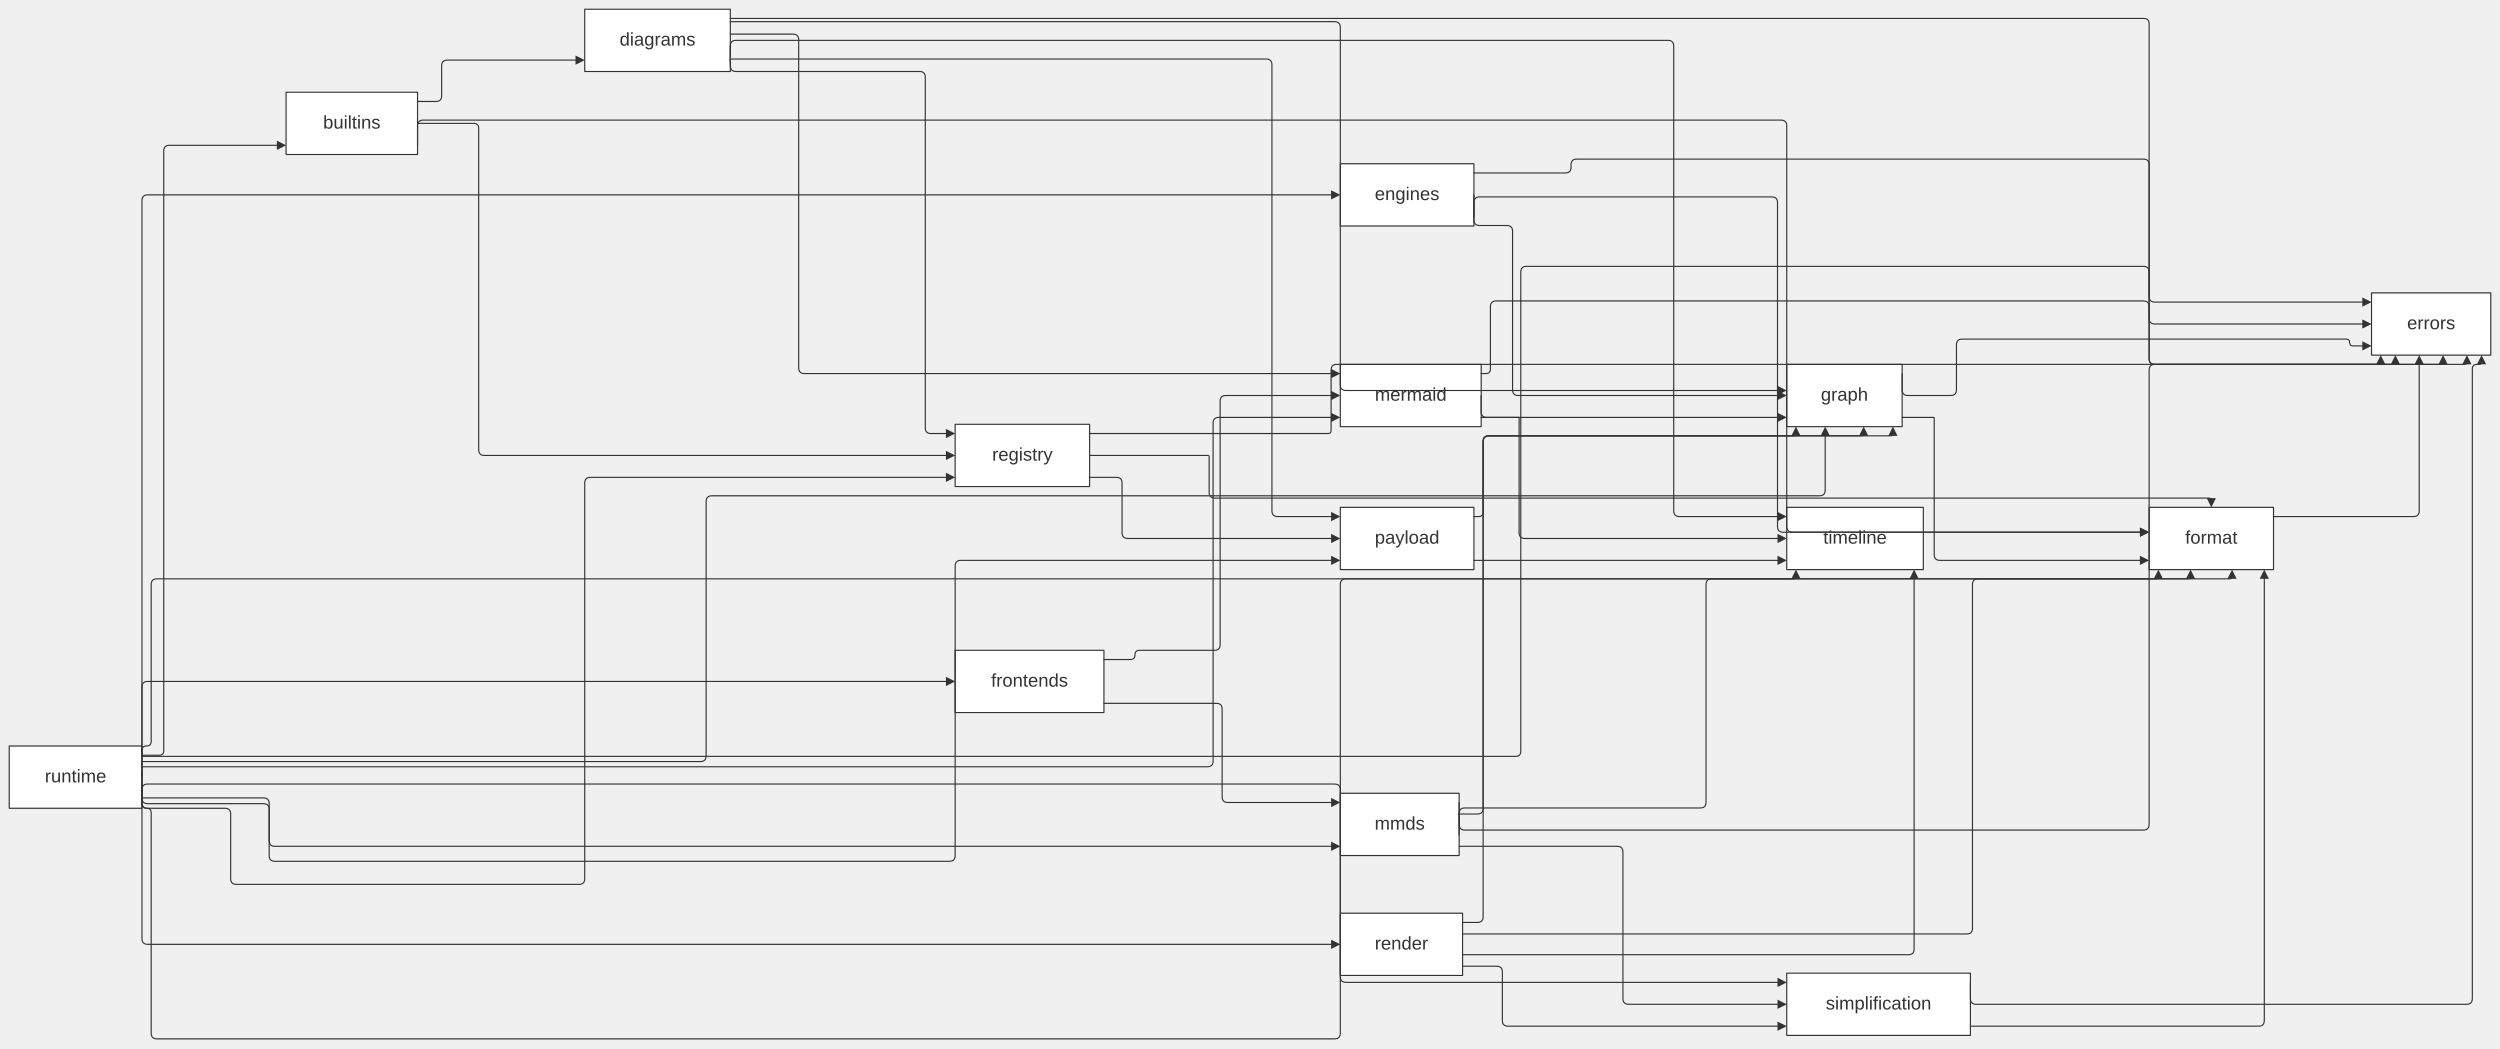
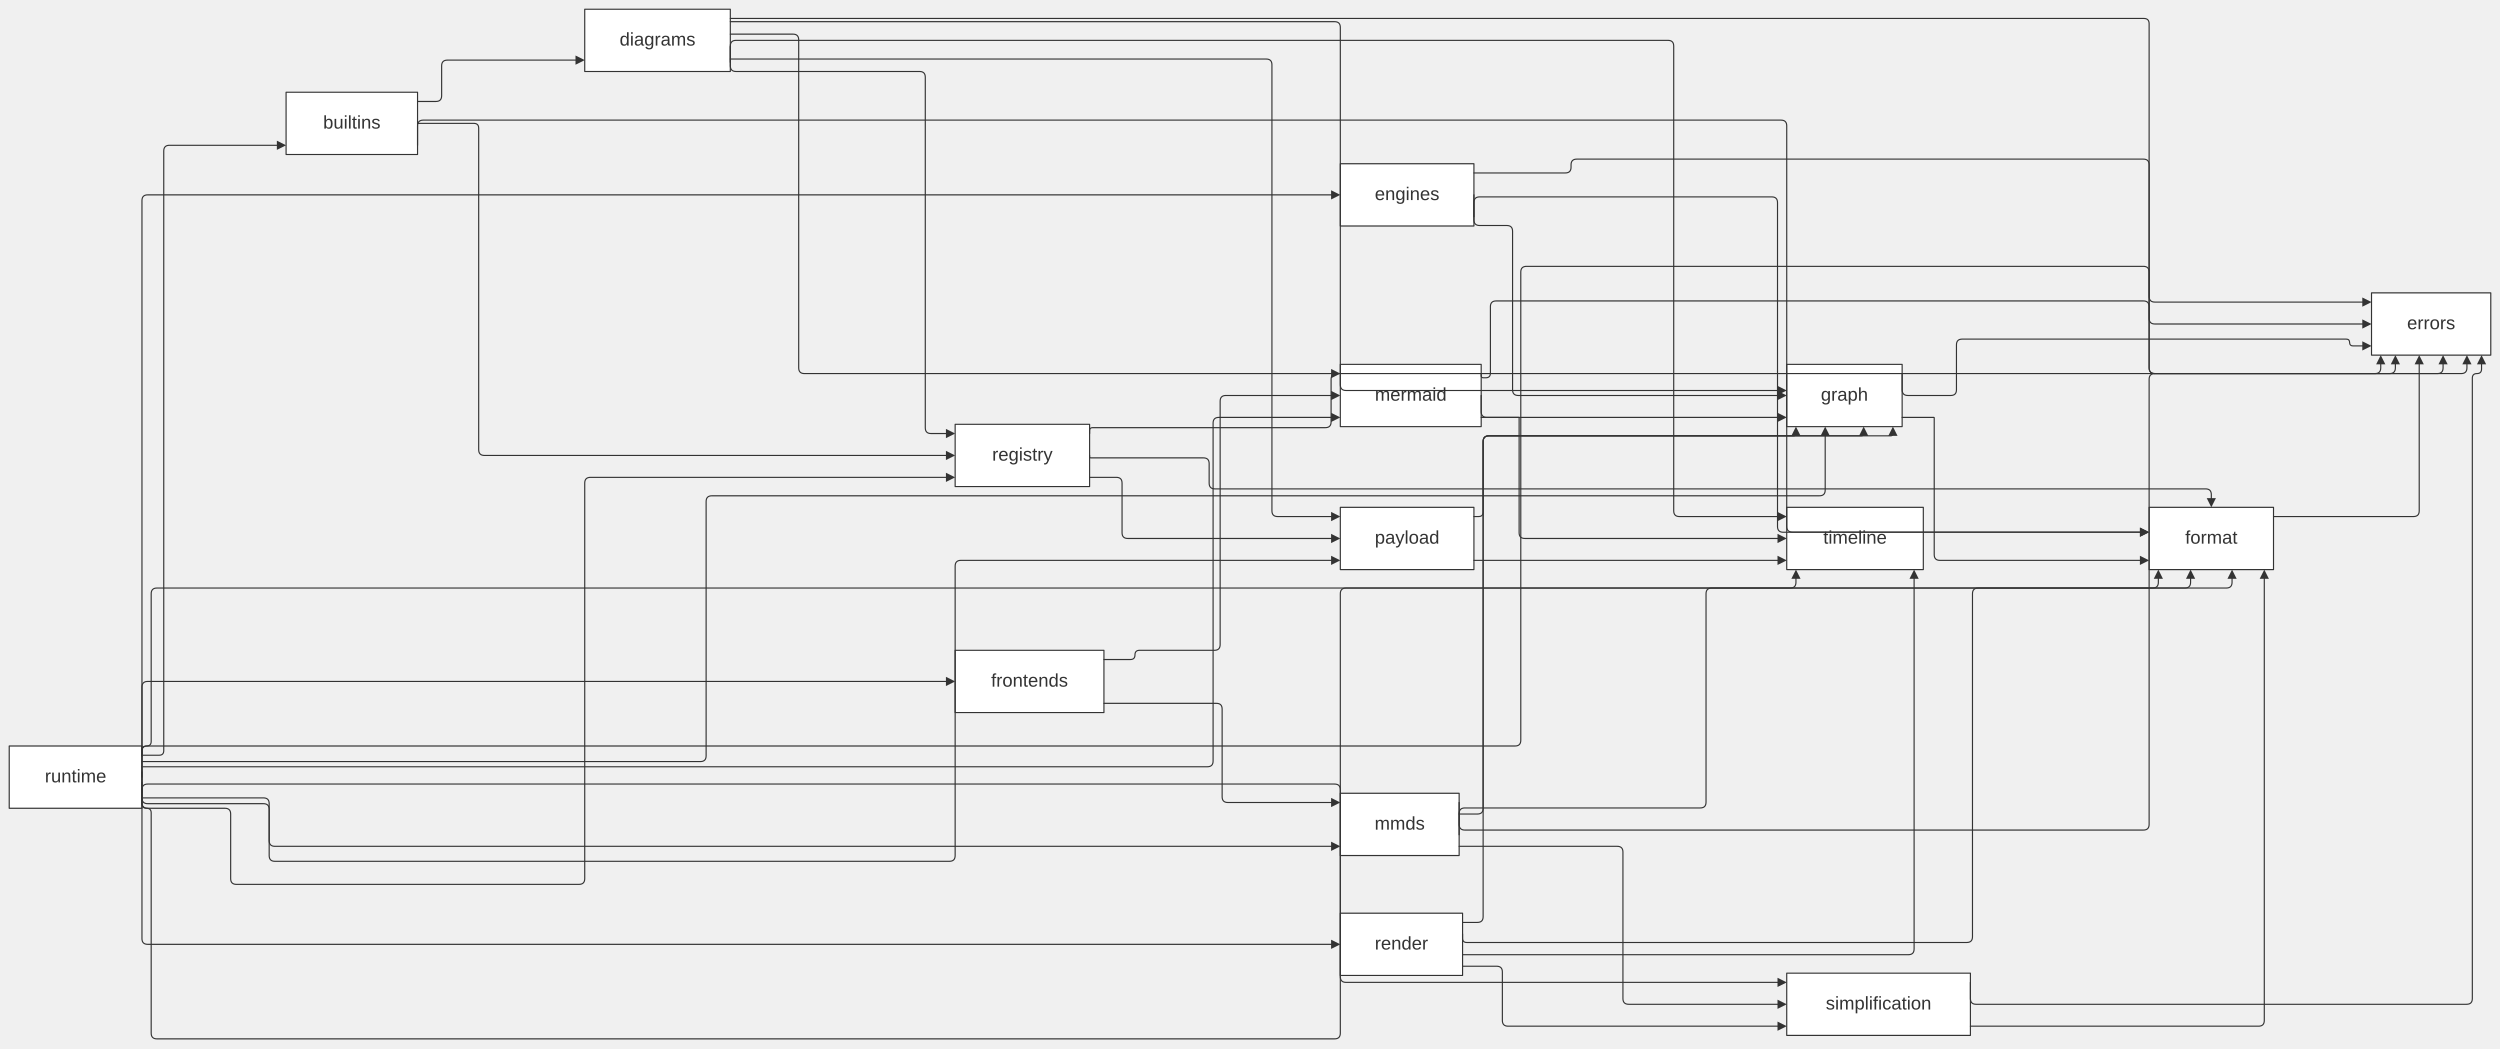
<svg xmlns="http://www.w3.org/2000/svg" width="100%" viewBox="0 0 2168.22 909.00" style="max-width: 2168.22px; background-color: transparent;" font-family="&quot;trebuchet ms&quot;, verdana, arial, sans-serif" font-size="16.00">
  <defs>
    <marker id="arrowhead" viewBox="0 0 10.00 10.00" refX="5.00" refY="5.00" markerWidth="8.00" markerHeight="8.00" orient="auto-start-reverse" markerUnits="userSpaceOnUse">
      <path d="M 0 0 L 10.00 5.00 L 0 10.00 z" fill="#333" />
    </marker>
    <marker id="crosshead" viewBox="0 0 11.00 11.00" refX="12.00" refY="5.20" markerWidth="11.00" markerHeight="11.00" orient="auto-start-reverse" markerUnits="userSpaceOnUse">
      <path d="M 1,1 l 9,9 M 10,1 l -9,9" stroke="#333" stroke-width="2" />
    </marker>
    <marker id="circlehead" viewBox="0 0 10.00 10.00" refX="11.00" refY="5.00" markerWidth="11.00" markerHeight="11.00" orient="auto-start-reverse" markerUnits="userSpaceOnUse">
      <circle cx="5" cy="5" r="5" stroke="#333" stroke-width="1" fill="#333" />
    </marker>
    <marker id="open-arrowhead" viewBox="0 0 10.00 10.00" refX="5.00" refY="5.00" markerWidth="8.00" markerHeight="8.00" orient="auto-start-reverse" markerUnits="userSpaceOnUse">
      <polygon points="0,0 10.00,5.00 0,10.00" fill="white" stroke="#333" stroke-width="1" />
    </marker>
    <marker id="diamondhead" viewBox="0 0 12.00 12.00" refX="6.00" refY="6.00" markerWidth="12.00" markerHeight="12.00" orient="auto-start-reverse" markerUnits="userSpaceOnUse">
      <polygon points="0,6.00 6.00,0 12.00,6.00 6.00,12.00" fill="#333" />
    </marker>
    <marker id="open-diamondhead" viewBox="0 0 12.00 12.00" refX="6.00" refY="6.00" markerWidth="12.00" markerHeight="12.00" orient="auto-start-reverse" markerUnits="userSpaceOnUse">
      <polygon points="0,6.00 6.00,0 12.00,6.00 6.00,12.00" fill="white" stroke="#333" stroke-width="1" />
    </marker>
  </defs>
  <g transform="translate(0.00,0.00)">
    <g class="nodes">
      <rect x="248.12" y="80.00" width="114.01" height="54.00" fill="white" stroke="#333" stroke-width="1.00" stroke-linejoin="round" />
      <text x="305.13" y="107.00" text-anchor="middle" dominant-baseline="middle" fill="#333">builtins</text>
      <rect x="507.13" y="8.00" width="126.26" height="54.00" fill="white" stroke="#333" stroke-width="1.00" stroke-linejoin="round" />
      <text x="570.26" y="35.00" text-anchor="middle" dominant-baseline="middle" fill="#333">diagrams</text>
      <rect x="1162.44" y="142.00" width="115.87" height="54.00" fill="white" stroke="#333" stroke-width="1.00" stroke-linejoin="round" />
      <text x="1220.37" y="169.00" text-anchor="middle" dominant-baseline="middle" fill="#333">engines</text>
      <rect x="2056.79" y="254.00" width="103.43" height="54.00" fill="white" stroke="#333" stroke-width="1.00" stroke-linejoin="round" />
      <text x="2108.51" y="281.00" text-anchor="middle" dominant-baseline="middle" fill="#333">errors</text>
      <rect x="1863.91" y="440.00" width="107.88" height="54.00" fill="white" stroke="#333" stroke-width="1.00" stroke-linejoin="round" />
      <text x="1917.85" y="467.00" text-anchor="middle" dominant-baseline="middle" fill="#333">format</text>
      <rect x="828.39" y="564.00" width="129.04" height="54.00" fill="white" stroke="#333" stroke-width="1.00" stroke-linejoin="round" />
      <text x="892.91" y="591.00" text-anchor="middle" dominant-baseline="middle" fill="#333">frontends</text>
      <rect x="1549.61" y="316.00" width="100.09" height="54.00" fill="white" stroke="#333" stroke-width="1.00" stroke-linejoin="round" />
      <text x="1599.66" y="343.00" text-anchor="middle" dominant-baseline="middle" fill="#333">graph</text>
      <rect x="1162.44" y="316.00" width="122.18" height="54.00" fill="white" stroke="#333" stroke-width="1.00" stroke-linejoin="round" />
      <text x="1223.52" y="343.00" text-anchor="middle" dominant-baseline="middle" fill="#333">mermaid</text>
      <rect x="1162.44" y="688.00" width="103.06" height="54.00" fill="white" stroke="#333" stroke-width="1.00" stroke-linejoin="round" />
      <text x="1213.96" y="715.00" text-anchor="middle" dominant-baseline="middle" fill="#333">mmds</text>
      <rect x="1162.44" y="440.00" width="115.87" height="54.00" fill="white" stroke="#333" stroke-width="1.00" stroke-linejoin="round" />
      <text x="1220.37" y="467.00" text-anchor="middle" dominant-baseline="middle" fill="#333">payload</text>
      <rect x="828.39" y="368.00" width="116.61" height="54.00" fill="white" stroke="#333" stroke-width="1.00" stroke-linejoin="round" />
      <text x="886.70" y="395.00" text-anchor="middle" dominant-baseline="middle" fill="#333">registry</text>
      <rect x="1162.44" y="792.00" width="106.03" height="54.00" fill="white" stroke="#333" stroke-width="1.00" stroke-linejoin="round" />
      <text x="1215.45" y="819.00" text-anchor="middle" dominant-baseline="middle" fill="#333">render</text>
      <rect x="8.00" y="647.00" width="115.12" height="54.00" fill="white" stroke="#333" stroke-width="1.00" stroke-linejoin="round" />
      <text x="65.56" y="674.00" text-anchor="middle" dominant-baseline="middle" fill="#333">runtime</text>
      <rect x="1549.61" y="844.00" width="159.30" height="54.00" fill="white" stroke="#333" stroke-width="1.00" stroke-linejoin="round" />
      <text x="1629.26" y="871.00" text-anchor="middle" dominant-baseline="middle" fill="#333">simplification</text>
      <rect x="1549.61" y="440.00" width="118.46" height="54.00" fill="white" stroke="#333" stroke-width="1.00" stroke-linejoin="round" />
      <text x="1608.84" y="467.00" text-anchor="middle" dominant-baseline="middle" fill="#333">timeline</text>
    </g>
    <g class="edgePaths">
      <path d="M362.13,88.00 L378.03,88.00 Q383.03,88.00 383.03,83.00 L383.03,57.14 Q383.03,52.14 388.03,52.14 L503.13,52.14" stroke="#333" stroke-width="1.00" fill="none" stroke-linecap="round" stroke-linejoin="round" marker-end="url(#arrowhead)" />
      <path d="M362.13,126.00 L362.13,109.18 Q362.13,104.18 367.13,104.18 L1544.61,104.18 Q1549.61,104.18 1549.61,109.18 L1549.61,432.00 L1549.61,456.49 Q1549.61,461.49 1554.61,461.49 L1859.93,461.49" stroke="#333" stroke-width="1.00" fill="none" stroke-linecap="round" stroke-linejoin="round" marker-end="url(#arrowhead)" />
      <path d="M362.13,107.00 L410.93,107.00 Q415.16,107.00 415.16,111.23 L415.16,115.47 L415.16,390.00 Q415.16,395.00 420.16,395.00 L824.39,395.00" stroke="#333" stroke-width="1.00" fill="none" stroke-linecap="round" stroke-linejoin="round" marker-end="url(#arrowhead)" />
      <path d="M633.39,16.00 L1859.30,16.00 Q1863.91,16.00 1863.91,20.61 L1863.91,25.22 L1863.91,257.00 Q1863.91,262.00 1868.91,262.00 L2052.79,262.00" stroke="#333" stroke-width="1.00" fill="none" stroke-linecap="round" stroke-linejoin="round" marker-end="url(#arrowhead)" />
      <path d="M633.39,18.80 L1157.44,18.80 Q1162.44,18.80 1162.44,23.80 L1162.44,30.11 L1162.44,308.00 L1162.44,333.67 Q1162.44,338.67 1167.44,338.67 L1545.62,338.67" stroke="#333" stroke-width="1.00" fill="none" stroke-linecap="round" stroke-linejoin="round" marker-end="url(#arrowhead)" />
      <path d="M633.39,29.60 L687.70,29.60 Q692.70,29.60 692.70,34.60 L692.70,39.89 L692.70,319.00 Q692.70,324.00 697.70,324.00 L1158.44,324.00" stroke="#333" stroke-width="1.00" fill="none" stroke-linecap="round" stroke-linejoin="round" marker-end="url(#arrowhead)" />
      <path d="M633.39,51.20 L1098.13,51.20 Q1103.13,51.20 1103.13,56.20 L1103.13,443.00 Q1103.13,448.00 1108.13,448.00 L1158.44,448.00" stroke="#333" stroke-width="1.00" fill="none" stroke-linecap="round" stroke-linejoin="round" marker-end="url(#arrowhead)" />
      <path d="M633.39,40.40 L633.39,57.00 Q633.39,62.00 638.39,62.00 L797.49,62.00 Q802.49,62.00 802.49,67.00 L802.49,371.00 Q802.49,376.00 807.49,376.00 L824.39,376.00" stroke="#333" stroke-width="1.00" fill="none" stroke-linecap="round" stroke-linejoin="round" marker-end="url(#arrowhead)" />
      <path d="M633.39,54.00 L633.39,40.00 Q633.39,35.00 638.39,35.00 L1446.59,35.00 Q1451.59,35.00 1451.59,40.00 L1451.59,443.00 Q1451.59,448.00 1456.59,448.00 L1545.61,448.00" stroke="#333" stroke-width="1.00" fill="none" stroke-linecap="round" stroke-linejoin="round" marker-end="url(#arrowhead)" />
      <path d="M1278.30,150.00 L1357.55,150.00 Q1362.55,150.00 1362.55,145.00 L1362.55,143.00 Q1362.55,138.00 1367.55,138.00 L1858.91,138.00 Q1863.91,138.00 1863.91,143.00 L1863.91,276.00 Q1863.91,281.00 1868.91,281.00 L2052.79,281.00" stroke="#333" stroke-width="1.00" fill="none" stroke-linecap="round" stroke-linejoin="round" marker-end="url(#arrowhead)" />
      <path d="M1278.30,188.00 L1278.30,175.76 Q1278.30,170.76 1283.30,170.76 L1536.61,170.76 Q1541.61,170.76 1541.61,175.76 L1541.61,432.00 L1541.61,456.61 Q1541.61,461.61 1546.61,461.61 L1859.92,461.61" stroke="#333" stroke-width="1.00" fill="none" stroke-linecap="round" stroke-linejoin="round" marker-end="url(#arrowhead)" />
      <path d="M1278.30,169.00 L1278.30,190.58 Q1278.30,195.58 1283.30,195.58 L1306.83,195.58 Q1311.83,195.58 1311.83,200.58 L1311.83,338.00 Q1311.83,343.00 1316.83,343.00 L1545.61,343.00" stroke="#333" stroke-width="1.00" fill="none" stroke-linecap="round" stroke-linejoin="round" marker-end="url(#arrowhead)" />
      <path d="M1971.79,448.00 L2093.16,448.00 Q2098.16,448.00 2098.16,443.00 L2098.16,316.00 L2098.16,312.00" stroke="#333" stroke-width="1.00" fill="none" stroke-linecap="round" stroke-linejoin="round" marker-end="url(#arrowhead)" />
      <path d="M957.44,572.00 L980.34,572.00 Q984.34,572.00 984.34,568.00 L984.34,568.00 Q984.34,564.00 988.34,564.00 L1053.22,564.00 Q1058.22,564.00 1058.22,559.00 L1058.22,348.00 Q1058.22,343.00 1063.22,343.00 L1158.44,343.00" stroke="#333" stroke-width="1.00" fill="none" stroke-linecap="round" stroke-linejoin="round" marker-end="url(#arrowhead)" />
      <path d="M957.44,610.00 L1054.94,610.00 Q1059.94,610.00 1059.94,615.00 L1059.94,691.00 Q1059.94,696.00 1064.94,696.00 L1158.44,696.00" stroke="#333" stroke-width="1.00" fill="none" stroke-linecap="round" stroke-linejoin="round" marker-end="url(#arrowhead)" />
      <path d="M1649.70,324.00 L1649.70,338.00 Q1649.70,343.00 1654.70,343.00 L1691.81,343.00 Q1696.81,343.00 1696.81,338.00 L1696.81,299.11 Q1696.81,294.11 1701.81,294.11 L2034.85,294.11 Q2037.79,294.11 2037.79,297.05 L2037.79,297.05 Q2037.79,300.00 2040.74,300.00 L2052.79,300.00" stroke="#333" stroke-width="1.00" fill="none" stroke-linecap="round" stroke-linejoin="round" marker-end="url(#arrowhead)" />
      <path d="M1649.70,362.00 L1677.27,362.00 Q1677.52,362.00 1677.52,362.25 L1677.52,362.50 L1677.52,481.00 Q1677.52,486.00 1682.52,486.00 L1859.91,486.00" stroke="#333" stroke-width="1.00" fill="none" stroke-linecap="round" stroke-linejoin="round" marker-end="url(#arrowhead)" />
-       <path d="M1284.61,324.00 L1288.61,324.00 Q1292.61,324.00 1292.61,320.00 L1292.61,266.00 Q1292.61,261.00 1297.61,261.00 L1858.91,261.00 Q1863.91,261.00 1863.91,266.00 L1863.91,311.00 Q1863.91,316.00 1868.91,316.00 L2062.79,316.00 Q2064.79,316.00 2064.79,314.00 L2064.79,312.00" stroke="#333" stroke-width="1.00" fill="none" stroke-linecap="round" stroke-linejoin="round" marker-end="url(#arrowhead)" />
+       <path d="M1284.61,324.00 L1284.61,325.82 Q1284.61,327.64 1286.43,327.64 L1288.61,327.64 Q1292.61,327.64 1292.61,323.64 L1292.61,266.00 Q1292.61,261.00 1297.61,261.00 L1858.91,261.00 Q1863.91,261.00 1863.91,266.00 L1863.91,319.00 Q1863.91,324.00 1868.91,324.00 L2059.79,324.00 Q2064.79,324.00 2064.79,319.00 L2064.79,312.00" stroke="#333" stroke-width="1.00" fill="none" stroke-linecap="round" stroke-linejoin="round" marker-end="url(#arrowhead)" />
      <path d="M1284.61,343.00 L1284.61,357.00 Q1284.61,362.00 1289.61,362.00 L1545.61,362.00" stroke="#333" stroke-width="1.00" fill="none" stroke-linecap="round" stroke-linejoin="round" marker-end="url(#arrowhead)" />
      <path d="M1284.61,362.00 L1317.18,362.00 Q1317.51,362.00 1317.51,362.33 L1317.51,362.66 L1317.51,462.00 Q1317.51,467.00 1322.51,467.00 L1545.61,467.00" stroke="#333" stroke-width="1.00" fill="none" stroke-linecap="round" stroke-linejoin="round" marker-end="url(#arrowhead)" />
-       <path d="M1265.49,696.00 L1265.49,714.91 Q1265.49,719.91 1270.49,719.91 L1858.91,719.91 Q1863.91,719.91 1863.91,714.91 L1863.91,321.00 Q1863.91,316.00 1868.91,316.00 L2137.54,316.00 Q2139.54,316.00 2139.54,314.00 L2139.54,312.00" stroke="#333" stroke-width="1.00" fill="none" stroke-linecap="round" stroke-linejoin="round" marker-end="url(#arrowhead)" />
-       <path d="M1265.49,724.00 L1265.49,705.72 Q1265.49,700.72 1270.49,700.72 L1474.62,700.72 Q1479.62,700.72 1479.62,695.72 L1479.62,507.00 Q1479.62,502.00 1484.62,502.00 L1897.87,502.00 Q1899.87,502.00 1899.87,500.00 L1899.87,498.00" stroke="#333" stroke-width="1.00" fill="none" stroke-linecap="round" stroke-linejoin="round" marker-end="url(#arrowhead)" />
+       <path d="M1265.49,696.00 L1265.49,714.91 Q1265.49,719.91 1270.49,719.91 L1858.91,719.91 Q1863.91,719.91 1863.91,714.91 L1863.91,329.00 Q1863.91,324.00 1868.91,324.00 L2134.54,324.00 Q2139.54,324.00 2139.54,319.00 L2139.54,312.00" stroke="#333" stroke-width="1.00" fill="none" stroke-linecap="round" stroke-linejoin="round" marker-end="url(#arrowhead)" />
+       <path d="M1265.49,724.00 L1265.49,705.72 Q1265.49,700.72 1270.49,700.72 L1474.62,700.72 Q1479.62,700.72 1479.62,695.72 L1479.62,515.00 Q1479.62,510.00 1484.62,510.00 L1894.87,510.00 Q1899.87,510.00 1899.87,505.00 L1899.87,498.00" stroke="#333" stroke-width="1.00" fill="none" stroke-linecap="round" stroke-linejoin="round" marker-end="url(#arrowhead)" />
      <path d="M1265.49,706.00 L1281.30,706.00 Q1286.30,706.00 1286.30,701.00 L1286.30,383.00 Q1286.30,378.00 1291.30,378.00 L1614.34,378.00 Q1616.34,378.00 1616.34,376.00 L1616.34,374.00" stroke="#333" stroke-width="1.00" fill="none" stroke-linecap="round" stroke-linejoin="round" marker-end="url(#arrowhead)" />
      <path d="M1265.49,734.00 L1402.55,734.00 Q1407.55,734.00 1407.55,739.00 L1407.55,866.00 Q1407.55,871.00 1412.55,871.00 L1545.61,871.00" stroke="#333" stroke-width="1.00" fill="none" stroke-linecap="round" stroke-linejoin="round" marker-end="url(#arrowhead)" />
      <path d="M1278.30,448.00 L1282.30,448.00 Q1286.30,448.00 1286.30,444.00 L1286.30,383.00 Q1286.30,378.00 1291.30,378.00 L1555.61,378.00 Q1557.61,378.00 1557.61,376.00 L1557.61,374.00" stroke="#333" stroke-width="1.00" fill="none" stroke-linecap="round" stroke-linejoin="round" marker-end="url(#arrowhead)" />
      <path d="M1278.30,486.00 L1545.61,486.00" stroke="#333" stroke-width="1.00" fill="none" stroke-linecap="round" stroke-linejoin="round" marker-end="url(#arrowhead)" />
-       <path d="M945.00,376.00 L1151.88,376.00 Q1154.44,376.00 1154.44,373.45 L1154.44,370.90 L1154.44,321.00 Q1154.44,316.00 1159.44,316.00 L2075.48,316.00 Q2077.48,316.00 2077.48,314.00 L2077.48,312.00" stroke="#333" stroke-width="1.00" fill="none" stroke-linecap="round" stroke-linejoin="round" marker-end="url(#arrowhead)" />
-       <path d="M945.00,395.00 L1047.63,395.00 Q1048.68,395.00 1048.68,396.06 L1048.68,397.11 L1048.68,427.00 Q1048.68,432.00 1053.68,432.00 L1915.85,432.00 Q1917.85,432.00 1917.85,434.00 L1917.85,436.00" stroke="#333" stroke-width="1.00" fill="none" stroke-linecap="round" stroke-linejoin="round" marker-end="url(#arrowhead)" />
+       <path d="M945.00,376.00 L945.00,373.45 Q945.00,370.90 947.55,370.90 L1149.44,370.90 Q1154.44,370.90 1154.44,365.90 L1154.44,329.00 Q1154.44,324.00 1159.44,324.00 L2072.48,324.00 Q2077.48,324.00 2077.48,319.00 L2077.48,312.00" stroke="#333" stroke-width="1.00" fill="none" stroke-linecap="round" stroke-linejoin="round" marker-end="url(#arrowhead)" />
+       <path d="M945.00,395.00 L945.00,396.06 Q945.00,397.11 946.06,397.11 L1043.68,397.11 Q1048.68,397.11 1048.68,402.11 L1048.68,419.00 Q1048.68,424.00 1053.68,424.00 L1912.85,424.00 Q1917.85,424.00 1917.85,429.00 L1917.85,436.00" stroke="#333" stroke-width="1.00" fill="none" stroke-linecap="round" stroke-linejoin="round" marker-end="url(#arrowhead)" />
      <path d="M945.00,414.00 L968.14,414.00 Q973.14,414.00 973.14,419.00 L973.14,462.00 Q973.14,467.00 978.14,467.00 L1158.44,467.00" stroke="#333" stroke-width="1.00" fill="none" stroke-linecap="round" stroke-linejoin="round" marker-end="url(#arrowhead)" />
-       <path d="M1268.46,810.00 L1705.71,810.00 Q1710.71,810.00 1710.71,805.00 L1710.71,507.00 Q1710.71,502.00 1715.71,502.00 L1933.83,502.00 Q1935.83,502.00 1935.83,500.00 L1935.83,498.00" stroke="#333" stroke-width="1.00" fill="none" stroke-linecap="round" stroke-linejoin="round" marker-end="url(#arrowhead)" />
+       <path d="M1268.46,810.00 L1268.46,813.71 Q1268.46,817.41 1272.17,817.41 L1705.71,817.41 Q1710.71,817.41 1710.71,812.41 L1710.71,515.00 Q1710.71,510.00 1715.71,510.00 L1930.83,510.00 Q1935.83,510.00 1935.83,505.00 L1935.83,498.00" stroke="#333" stroke-width="1.00" fill="none" stroke-linecap="round" stroke-linejoin="round" marker-end="url(#arrowhead)" />
      <path d="M1268.46,800.00 L1281.30,800.00 Q1286.30,800.00 1286.30,795.00 L1286.30,383.00 Q1286.30,378.00 1291.30,378.00 L1639.70,378.00 Q1641.70,378.00 1641.70,376.00 L1641.70,374.00" stroke="#333" stroke-width="1.00" fill="none" stroke-linecap="round" stroke-linejoin="round" marker-end="url(#arrowhead)" />
      <path d="M1268.46,838.00 L1297.98,838.00 Q1302.98,838.00 1302.98,843.00 L1302.98,885.00 Q1302.98,890.00 1307.98,890.00 L1545.61,890.00" stroke="#333" stroke-width="1.00" fill="none" stroke-linecap="round" stroke-linejoin="round" marker-end="url(#arrowhead)" />
      <path d="M1268.46,828.00 L1655.08,828.00 Q1660.08,828.00 1660.08,823.00 L1660.08,502.00 L1660.08,498.00" stroke="#333" stroke-width="1.00" fill="none" stroke-linecap="round" stroke-linejoin="round" marker-end="url(#arrowhead)" />
      <path d="M123.12,655.00 L138.02,655.00 Q142.02,655.00 142.02,651.00 L142.02,647.00 L142.02,131.00 Q142.02,126.00 147.02,126.00 L244.12,126.00" stroke="#333" stroke-width="1.00" fill="none" stroke-linecap="round" stroke-linejoin="round" marker-end="url(#arrowhead)" />
      <path d="M123.12,655.00 L123.12,174.00 Q123.12,169.00 128.12,169.00 L1158.44,169.00" stroke="#333" stroke-width="1.00" fill="none" stroke-linecap="round" stroke-linejoin="round" marker-end="url(#arrowhead)" />
-       <path d="M123.12,656.00 L1314.46,656.00 Q1318.96,656.00 1318.96,651.50 L1318.96,647.00 L1318.96,236.00 Q1318.96,231.00 1323.96,231.00 L1858.91,231.00 Q1863.91,231.00 1863.91,236.00 L1863.91,311.00 Q1863.91,316.00 1868.91,316.00 L2116.85,316.00 Q2118.85,316.00 2118.85,314.00 L2118.85,312.00" stroke="#333" stroke-width="1.00" fill="none" stroke-linecap="round" stroke-linejoin="round" marker-end="url(#arrowhead)" />
-       <path d="M123.12,674.00 L123.12,651.00 Q123.12,647.00 127.12,647.00 L127.12,647.00 Q131.12,647.00 131.12,643.00 L131.12,507.00 Q131.12,502.00 136.12,502.00 L1869.91,502.00 Q1871.91,502.00 1871.91,500.00 L1871.91,498.00" stroke="#333" stroke-width="1.00" fill="none" stroke-linecap="round" stroke-linejoin="round" marker-end="url(#arrowhead)" />
+       <path d="M123.12,656.00 L123.12,651.50 Q123.12,647.00 127.62,647.00 L1313.96,647.00 Q1318.96,647.00 1318.96,642.00 L1318.96,236.00 Q1318.96,231.00 1323.96,231.00 L1858.91,231.00 Q1863.91,231.00 1863.91,236.00 L1863.91,319.00 Q1863.91,324.00 1868.91,324.00 L2113.85,324.00 Q2118.85,324.00 2118.85,319.00 L2118.85,312.00" stroke="#333" stroke-width="1.00" fill="none" stroke-linecap="round" stroke-linejoin="round" marker-end="url(#arrowhead)" />
+       <path d="M123.12,674.00 L123.12,651.00 Q123.12,647.00 127.12,647.00 L127.12,647.00 Q131.12,647.00 131.12,643.00 L131.12,515.00 Q131.12,510.00 136.12,510.00 L1866.91,510.00 Q1871.91,510.00 1871.91,505.00 L1871.91,498.00" stroke="#333" stroke-width="1.00" fill="none" stroke-linecap="round" stroke-linejoin="round" marker-end="url(#arrowhead)" />
      <path d="M123.12,687.50 L123.12,596.00 Q123.12,591.00 128.12,591.00 L824.39,591.00" stroke="#333" stroke-width="1.00" fill="none" stroke-linecap="round" stroke-linejoin="round" marker-end="url(#arrowhead)" />
      <path d="M123.12,660.50 L607.41,660.50 Q612.41,660.50 612.41,655.50 L612.41,435.00 Q612.41,430.00 617.41,430.00 L1577.97,430.00 Q1582.97,430.00 1582.97,425.00 L1582.97,374.00" stroke="#333" stroke-width="1.00" fill="none" stroke-linecap="round" stroke-linejoin="round" marker-end="url(#arrowhead)" />
      <path d="M123.12,665.00 L1047.10,665.00 Q1052.10,665.00 1052.10,660.00 L1052.10,367.00 Q1052.10,362.00 1057.10,362.00 L1158.44,362.00" stroke="#333" stroke-width="1.00" fill="none" stroke-linecap="round" stroke-linejoin="round" marker-end="url(#arrowhead)" />
      <path d="M123.12,692.00 L228.45,692.00 Q233.45,692.00 233.45,697.00 L233.45,729.00 Q233.45,734.00 238.45,734.00 L1158.44,734.00" stroke="#333" stroke-width="1.00" fill="none" stroke-linecap="round" stroke-linejoin="round" marker-end="url(#arrowhead)" />
      <path d="M123.12,678.50 L123.12,692.02 Q123.12,697.02 128.12,697.02 L228.45,697.02 Q233.45,697.02 233.45,702.02 L233.45,742.00 Q233.45,747.00 238.45,747.00 L823.39,747.00 Q828.39,747.00 828.39,742.00 L828.39,491.00 Q828.39,486.00 833.39,486.00 L1158.44,486.00" stroke="#333" stroke-width="1.00" fill="none" stroke-linecap="round" stroke-linejoin="round" marker-end="url(#arrowhead)" />
      <path d="M123.12,669.50 L123.12,696.00 Q123.12,701.00 128.12,701.00 L195.05,701.00 Q200.05,701.00 200.05,706.00 L200.05,762.00 Q200.05,767.00 205.05,767.00 L502.13,767.00 Q507.13,767.00 507.13,762.00 L507.13,419.00 Q507.13,414.00 512.13,414.00 L824.39,414.00" stroke="#333" stroke-width="1.00" fill="none" stroke-linecap="round" stroke-linejoin="round" marker-end="url(#arrowhead)" />
      <path d="M123.12,693.00 L123.12,814.00 Q123.12,819.00 128.12,819.00 L1158.44,819.00" stroke="#333" stroke-width="1.00" fill="none" stroke-linecap="round" stroke-linejoin="round" marker-end="url(#arrowhead)" />
      <path d="M123.12,693.00 L123.12,685.00 Q123.12,680.00 128.12,680.00 L1157.44,680.00 Q1162.44,680.00 1162.44,685.00 L1162.44,847.00 Q1162.44,852.00 1167.44,852.00 L1545.61,852.00" stroke="#333" stroke-width="1.00" fill="none" stroke-linecap="round" stroke-linejoin="round" marker-end="url(#arrowhead)" />
-       <path d="M123.12,683.00 L123.12,697.00 Q123.12,701.00 127.12,701.00 L127.12,701.00 Q131.12,701.00 131.12,705.00 L131.12,896.00 Q131.12,901.00 136.12,901.00 L1157.44,901.00 Q1162.44,901.00 1162.44,896.00 L1162.44,507.00 Q1162.44,502.00 1167.44,502.00 L1555.61,502.00 Q1557.61,502.00 1557.61,500.00 L1557.61,498.00" stroke="#333" stroke-width="1.00" fill="none" stroke-linecap="round" stroke-linejoin="round" marker-end="url(#arrowhead)" />
-       <path d="M1708.91,852.00 L1708.91,866.00 Q1708.91,871.00 1713.91,871.00 L2139.22,871.00 Q2144.22,871.00 2144.22,866.00 L2144.22,320.00 Q2144.22,316.00 2148.22,316.00 L2150.22,316.00 Q2152.22,316.00 2152.22,314.00 L2152.22,312.00" stroke="#333" stroke-width="1.00" fill="none" stroke-linecap="round" stroke-linejoin="round" marker-end="url(#arrowhead)" />
+       <path d="M123.12,683.00 L123.12,697.00 Q123.12,701.00 127.12,701.00 L127.12,701.00 Q131.12,701.00 131.12,705.00 L131.12,896.00 Q131.12,901.00 136.12,901.00 L1157.44,901.00 Q1162.44,901.00 1162.44,896.00 L1162.44,515.00 Q1162.44,510.00 1167.44,510.00 L1552.61,510.00 Q1557.61,510.00 1557.61,505.00 L1557.61,498.00" stroke="#333" stroke-width="1.00" fill="none" stroke-linecap="round" stroke-linejoin="round" marker-end="url(#arrowhead)" />
+       <path d="M1708.91,852.00 L1708.91,866.00 Q1708.91,871.00 1713.91,871.00 L2139.22,871.00 Q2144.22,871.00 2144.22,866.00 L2144.22,328.00 Q2144.22,324.00 2148.22,324.00 L2148.22,324.00 Q2152.22,324.00 2152.22,320.00 L2152.22,312.00" stroke="#333" stroke-width="1.00" fill="none" stroke-linecap="round" stroke-linejoin="round" marker-end="url(#arrowhead)" />
      <path d="M1708.91,890.00 L1958.79,890.00 Q1963.79,890.00 1963.79,885.00 L1963.79,502.00 L1963.79,498.00" stroke="#333" stroke-width="1.00" fill="none" stroke-linecap="round" stroke-linejoin="round" marker-end="url(#arrowhead)" />
    </g>
    <g class="edgeLabels">
    </g>
  </g>
</svg>
